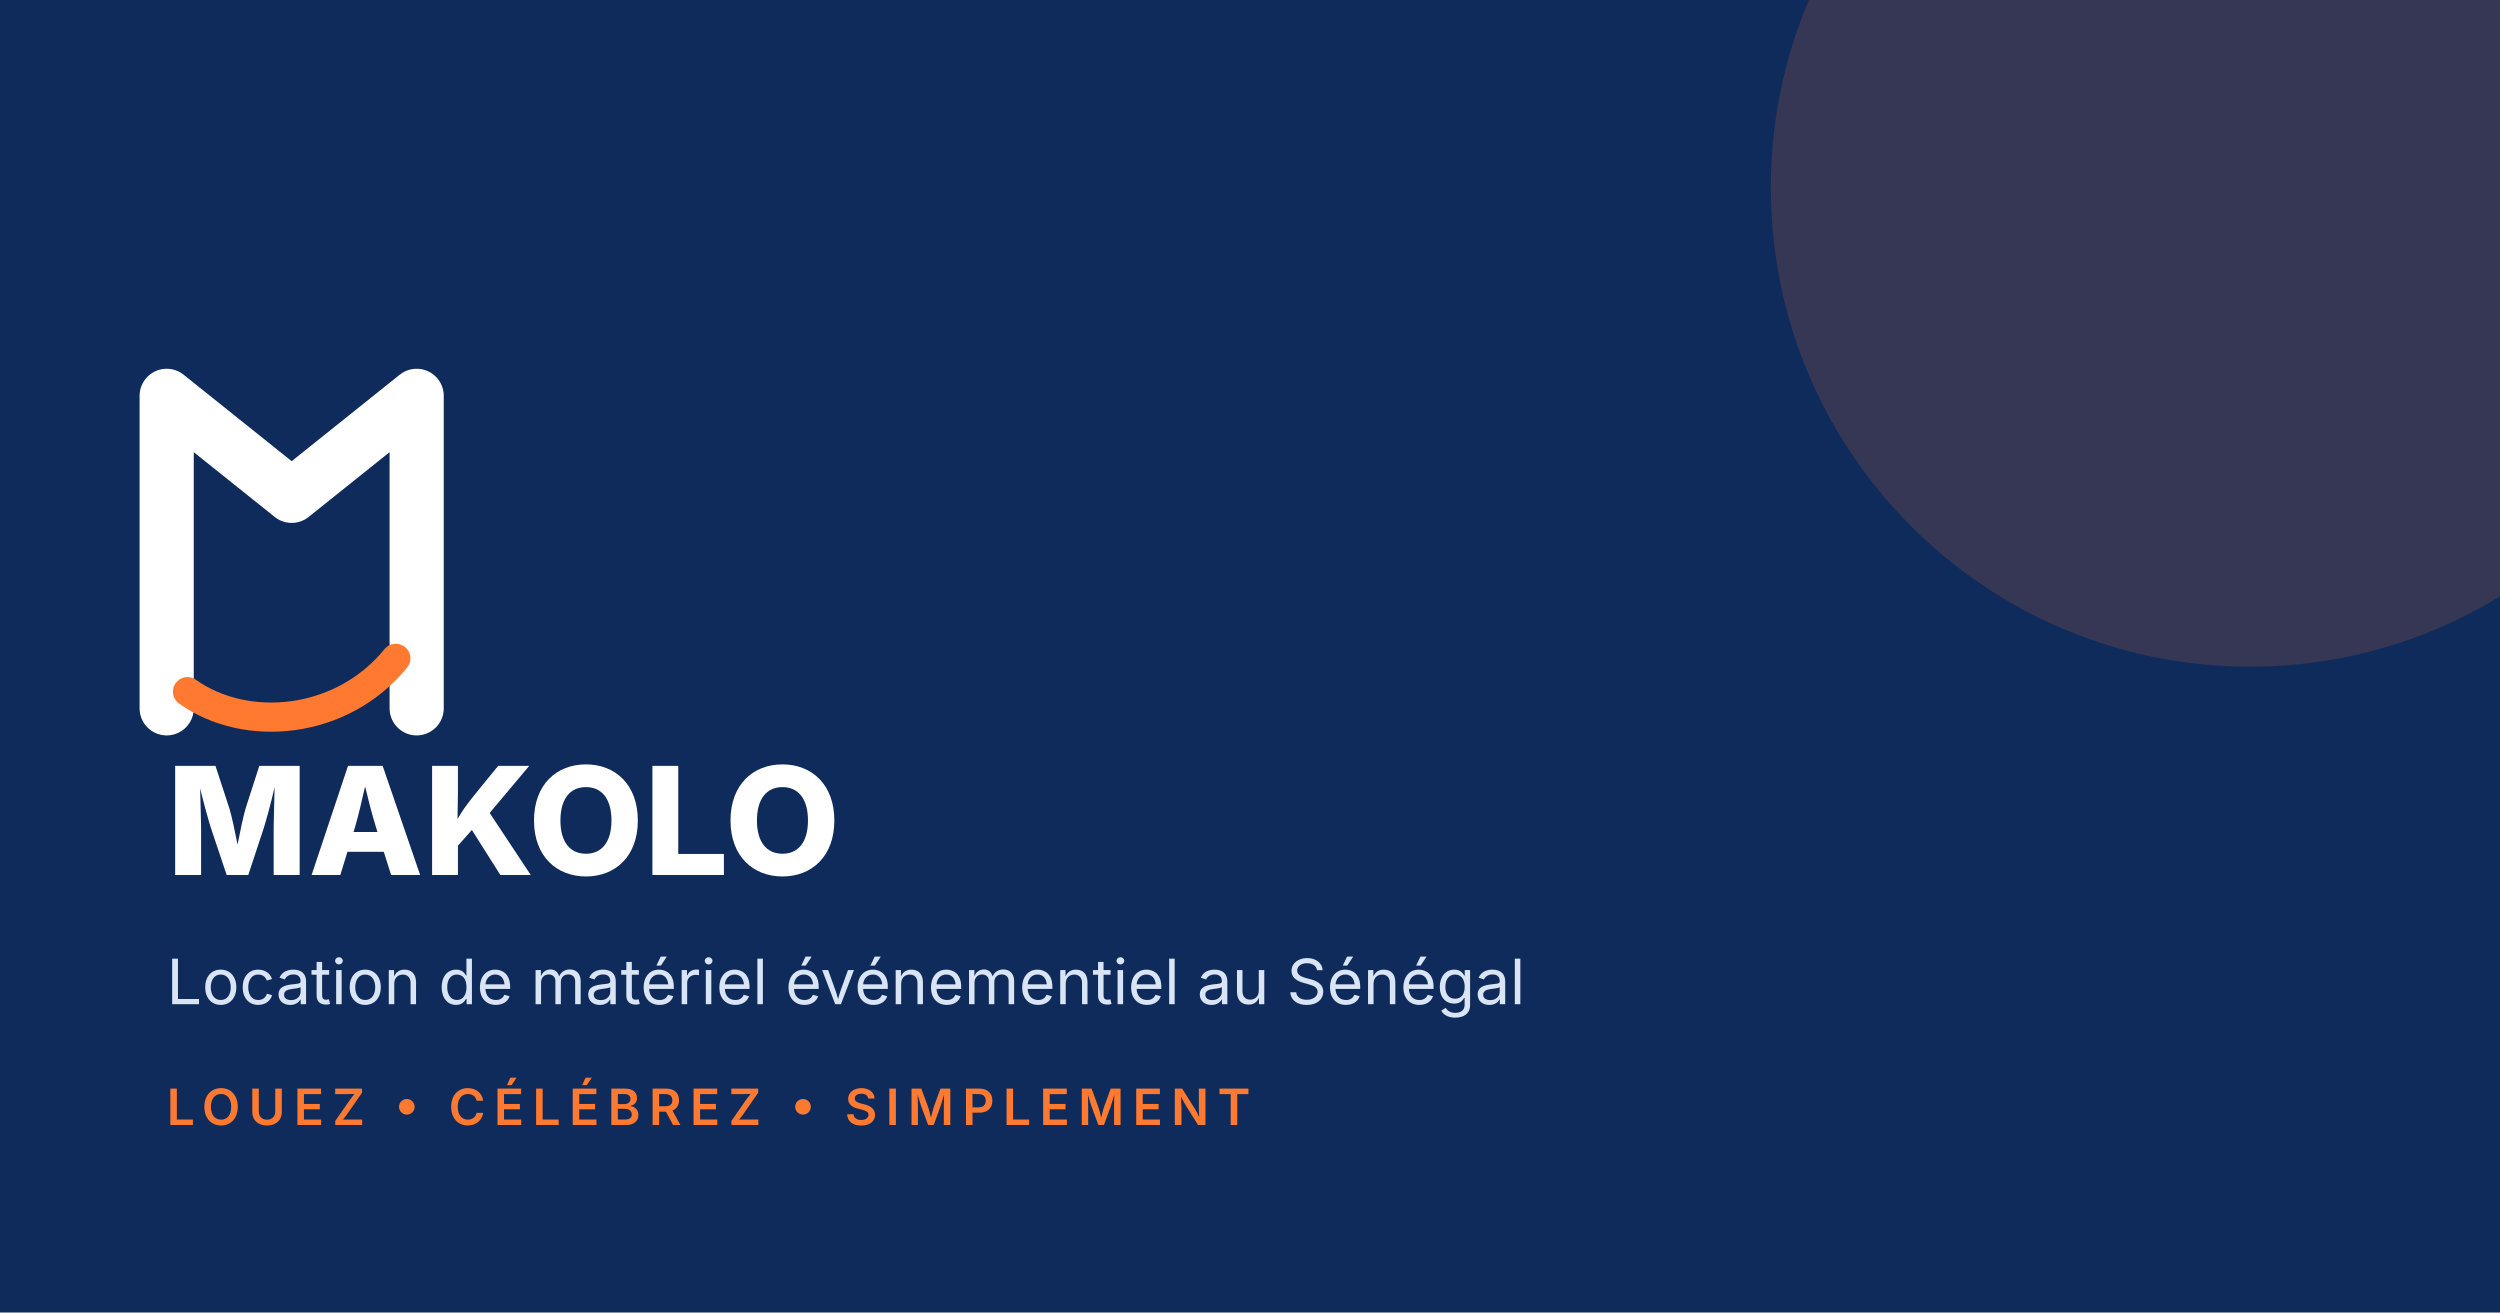
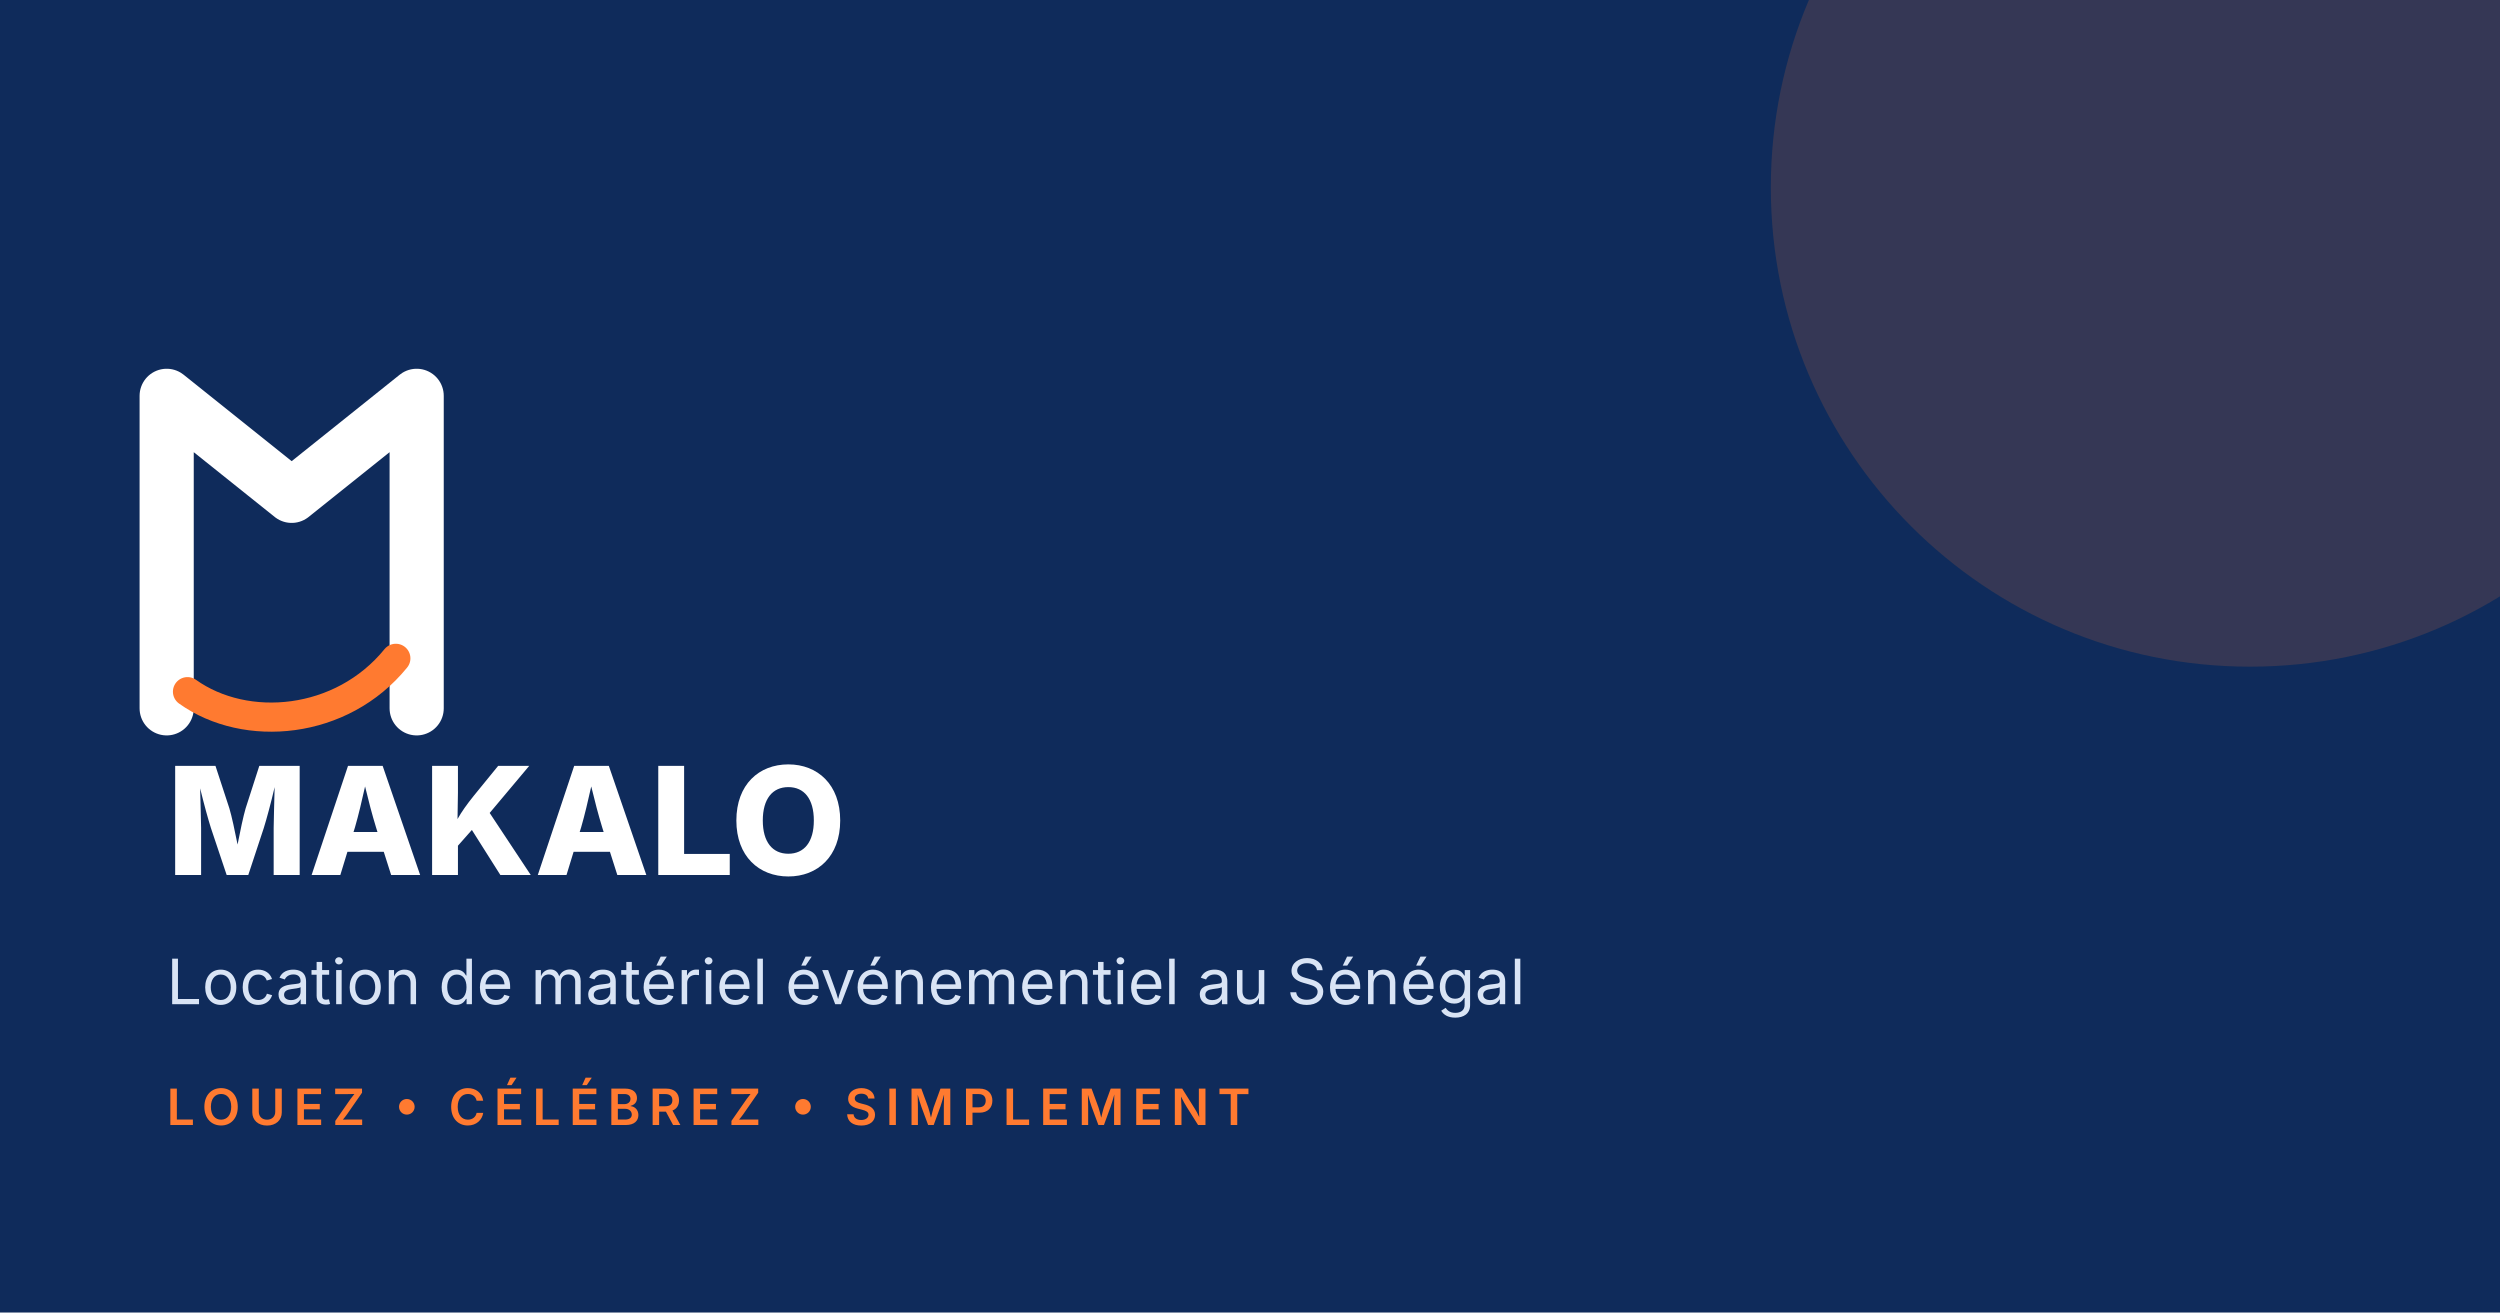
<svg xmlns="http://www.w3.org/2000/svg" viewBox="0 0 1200 630" width="1200" height="630">
  <rect width="1200" height="630" fill="#0F2B5B" />
  <circle cx="1080" cy="90" r="230" fill="#FF7A30" opacity="0.16" />
  <g transform="translate(80,150)">
    <path d="M0 190V40l60 48 60-48v150" fill="none" stroke="#FFFFFF" stroke-width="26" stroke-linecap="round" stroke-linejoin="round" />
    <path d="M10 182c28 20 74 16 100-16" fill="none" stroke="#FF7A30" stroke-width="14" stroke-linecap="round" />
  </g>
-   <text x="80" y="420" font-family="Inter, Arial, sans-serif" font-size="72" font-weight="800" fill="#FFFFFF">MAKOLO</text>
+   <text x="80" y="420" font-family="Inter, Arial, sans-serif" font-size="72" font-weight="800" fill="#FFFFFF">MAKALO</text>
  <text x="80" y="482" font-family="Inter, Arial, sans-serif" font-size="30" fill="#D9E4F5">
    Location de matériel événementiel au Sénégal
  </text>
  <text x="80" y="540" font-family="Inter, Arial, sans-serif" font-size="24" font-weight="600" fill="#FF7A30" letter-spacing="4">
    LOUEZ • CÉLÉBREZ • SIMPLEMENT
  </text>
</svg>
